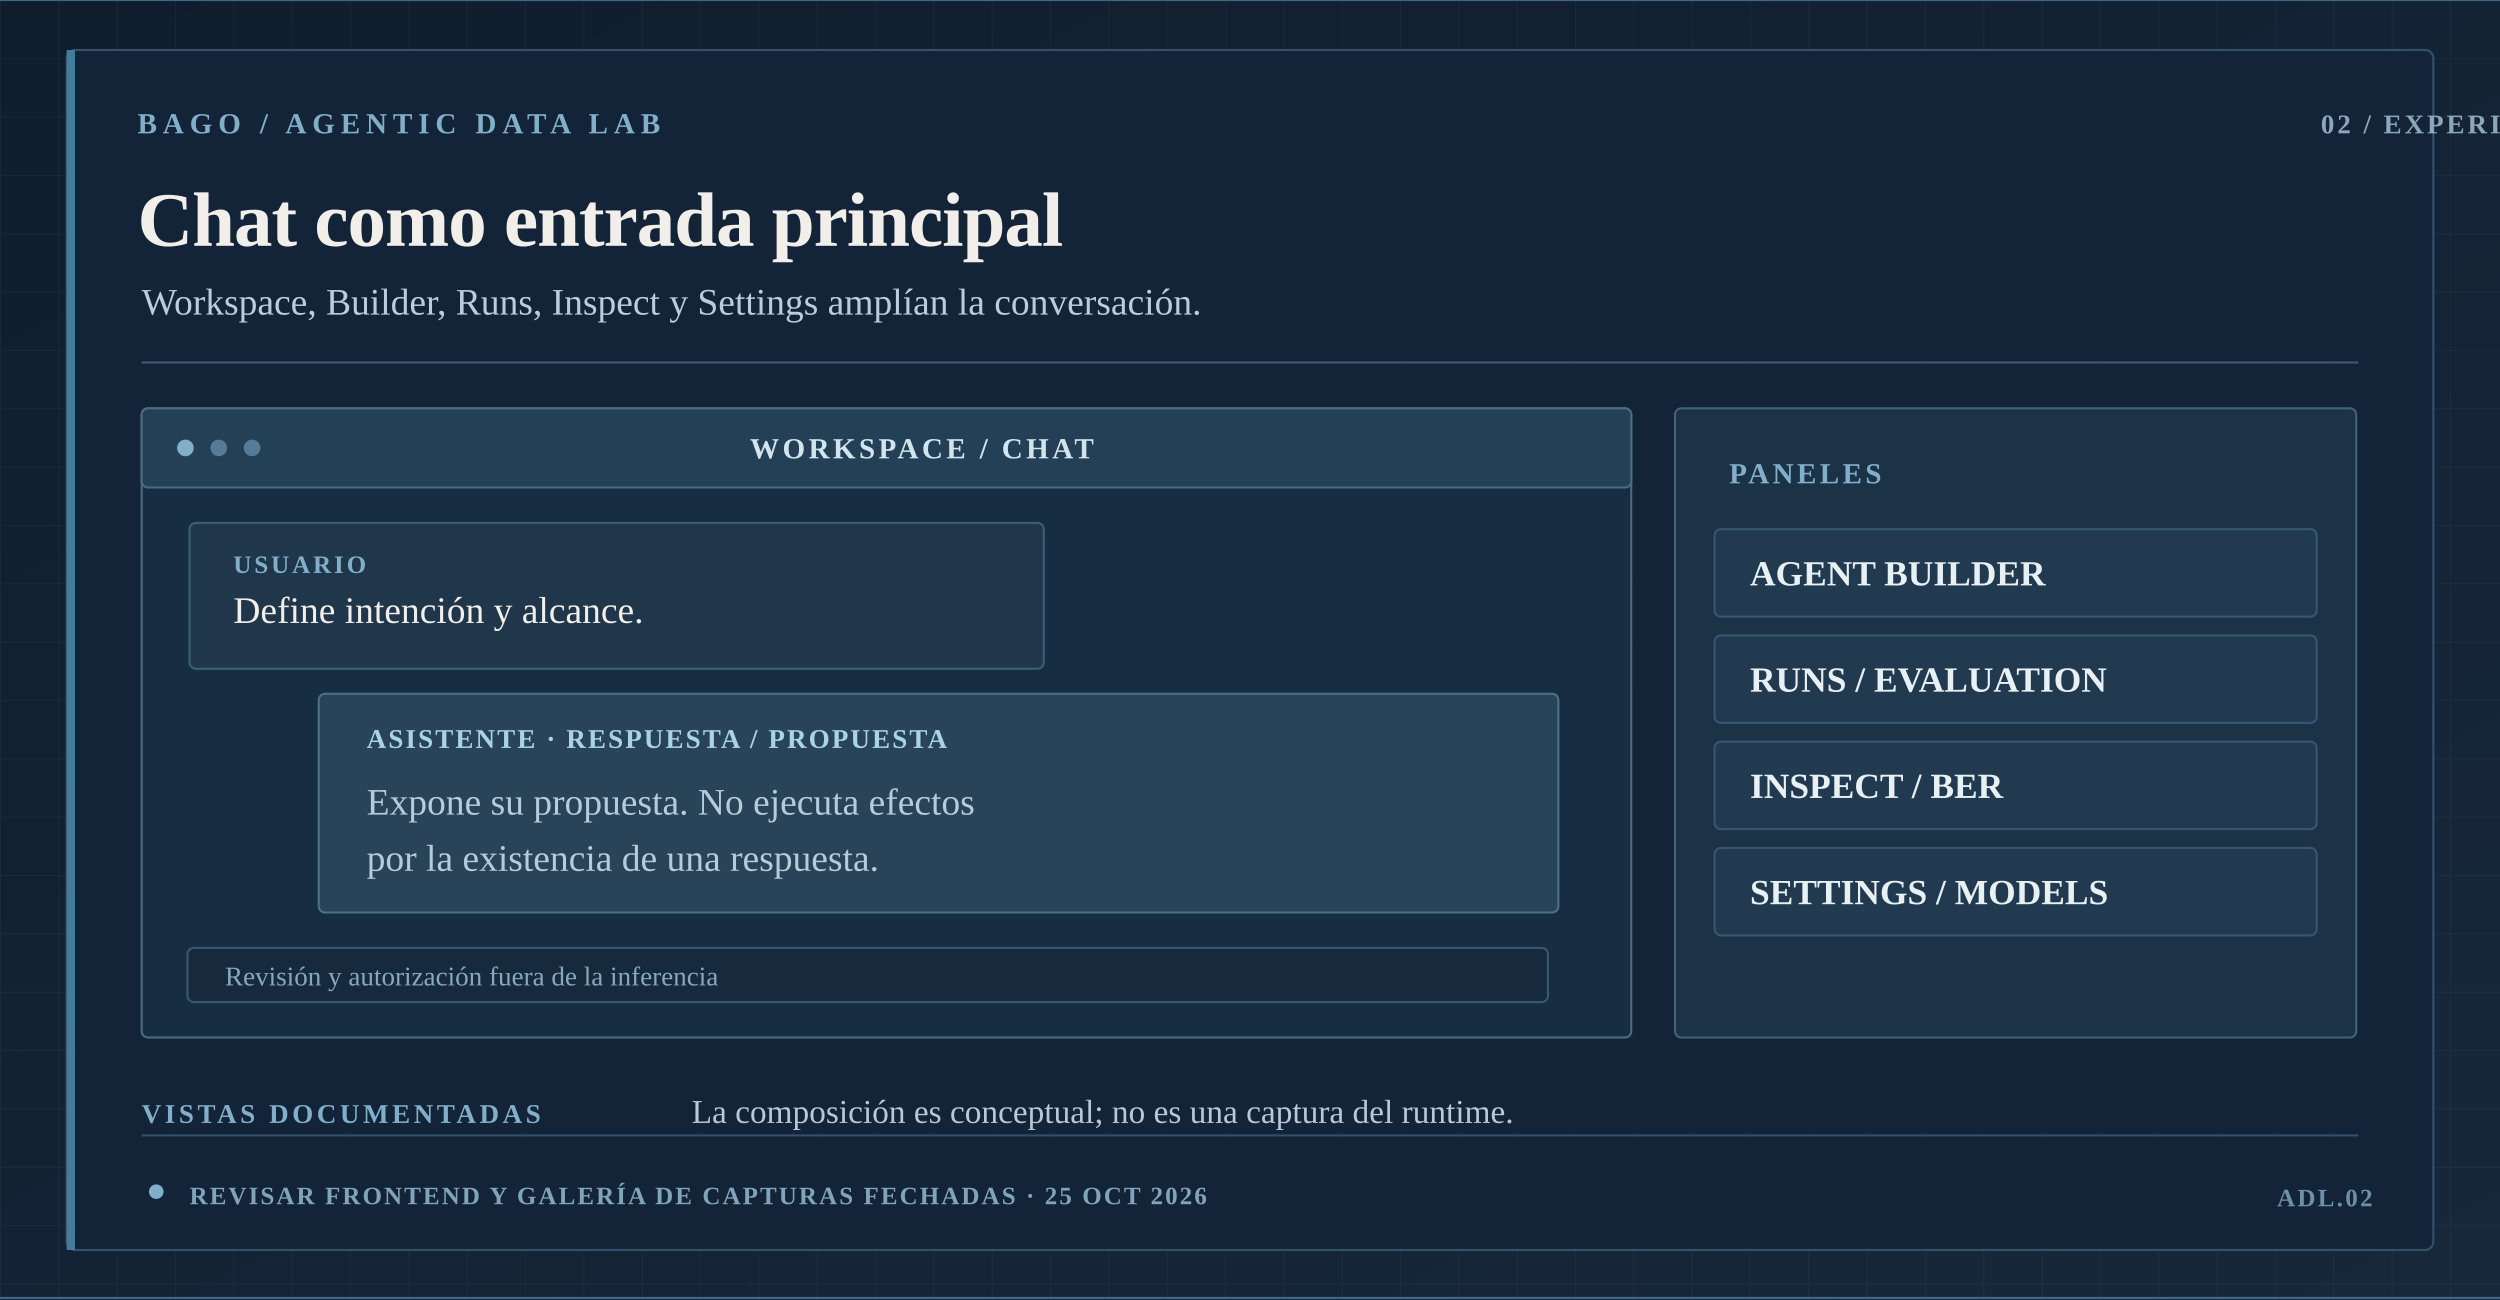
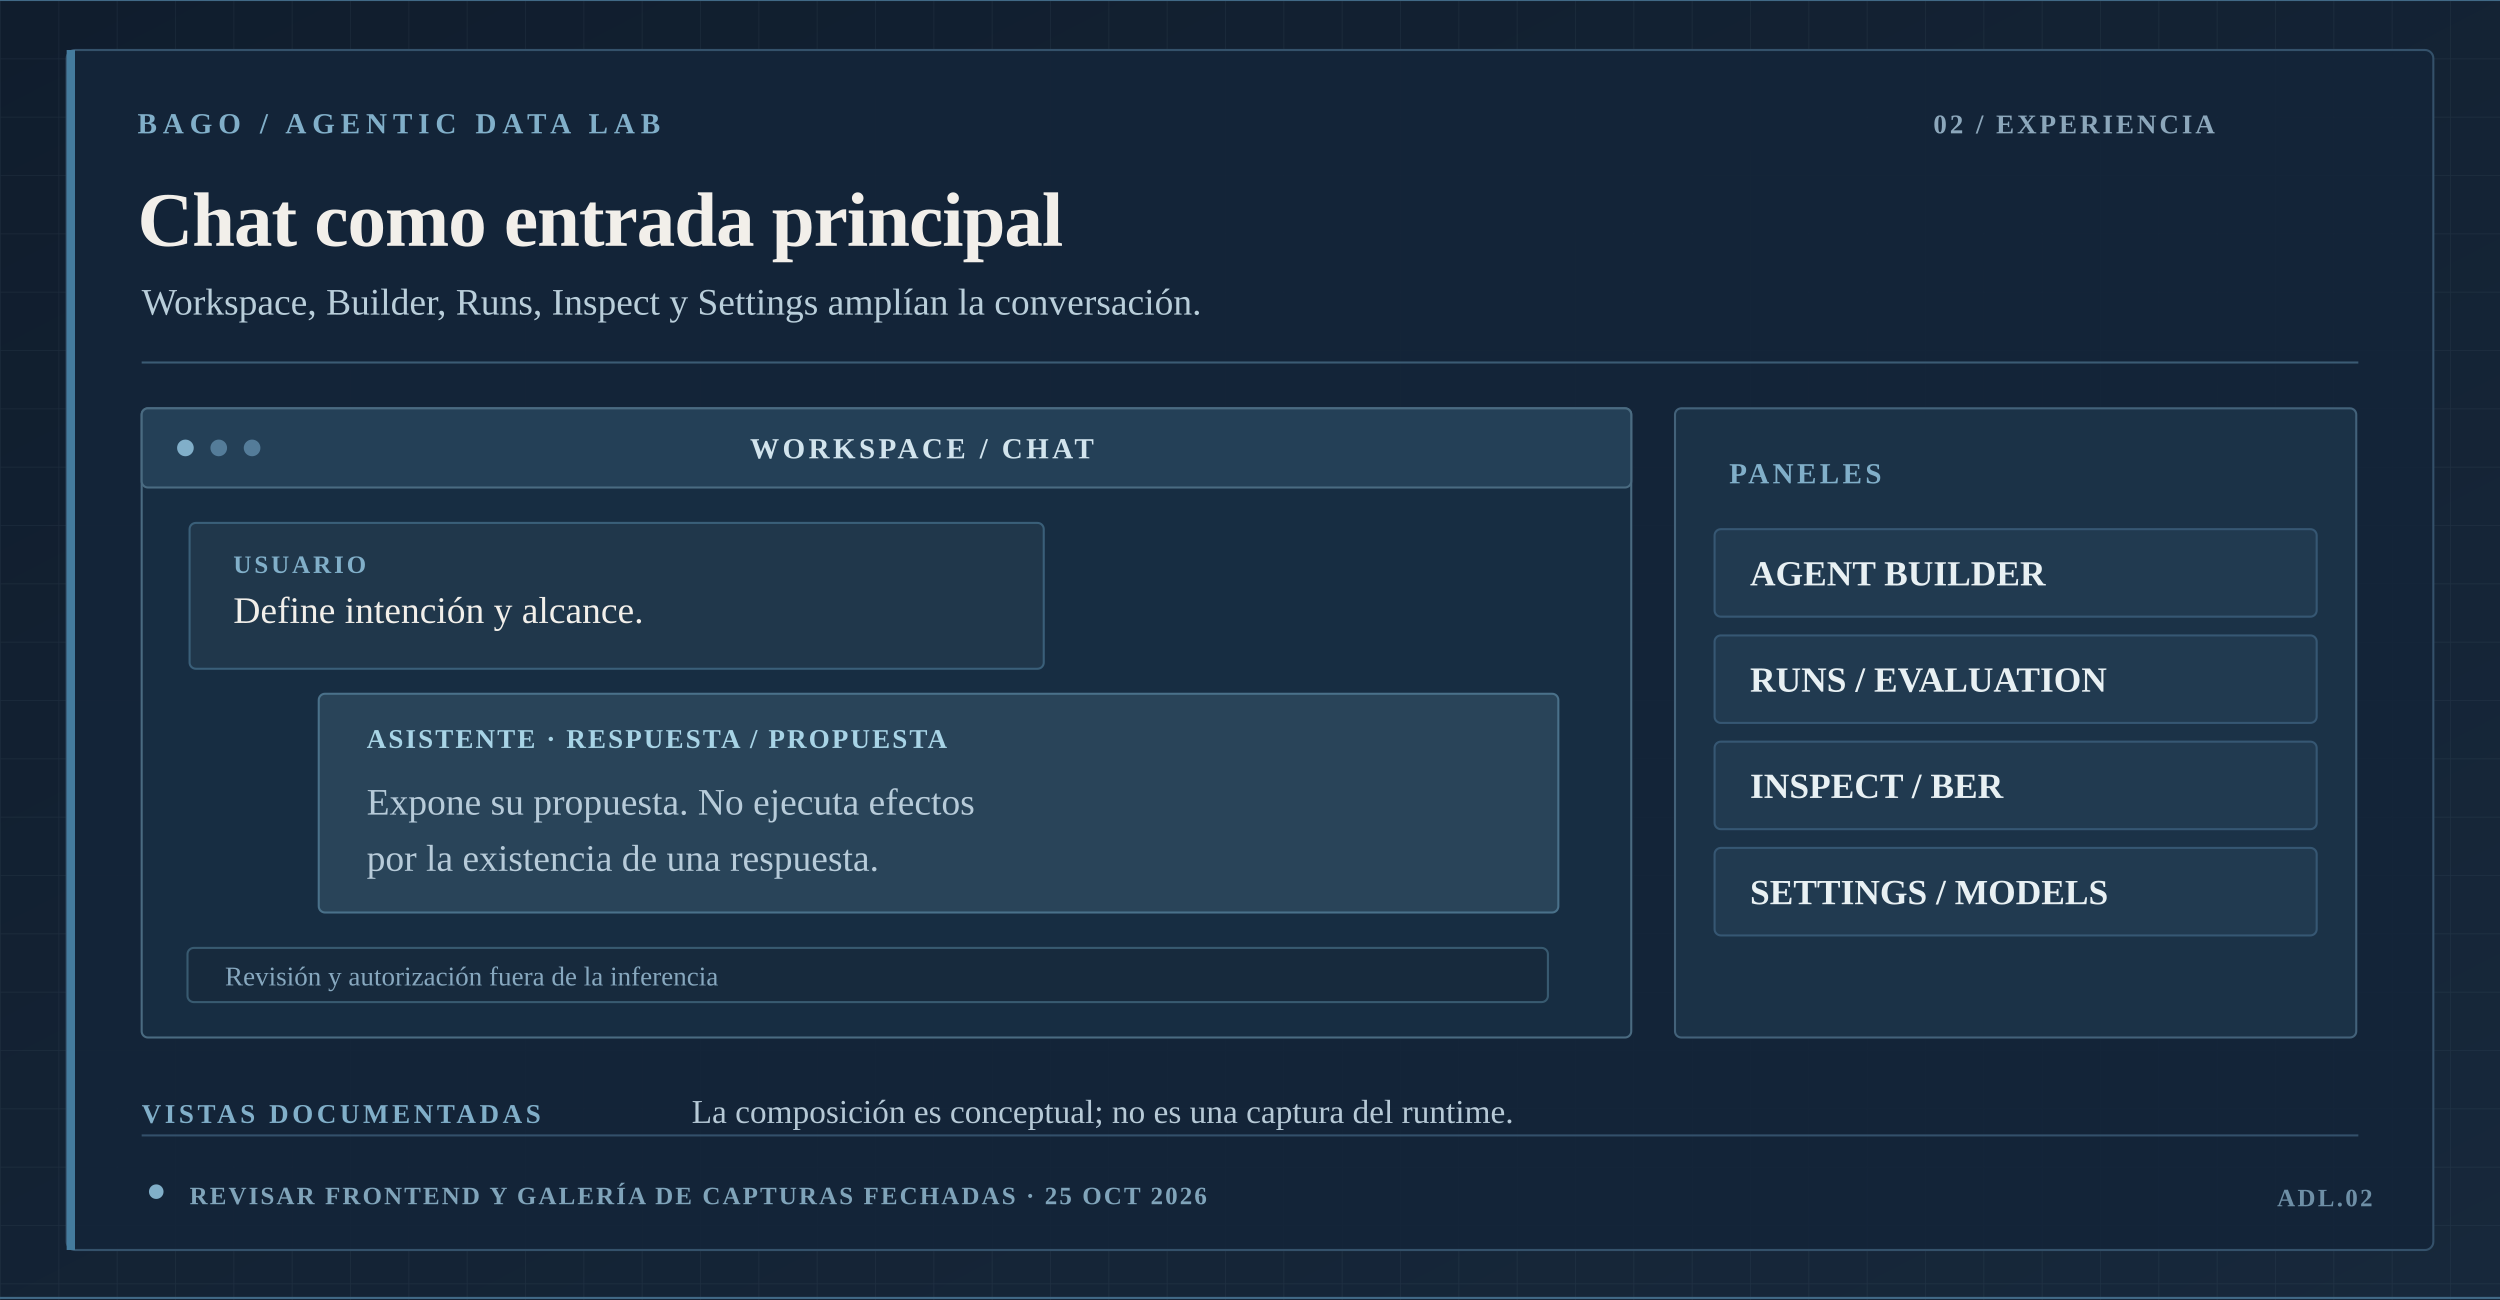
<svg xmlns="http://www.w3.org/2000/svg" width="1200" height="624" viewBox="0 0 1200 624" role="img" aria-labelledby="ttl des">
  <defs>
    <linearGradient id="bg" x1="0" x2="1" y1="0" y2="1">
      <stop stop-color="#101d2d" />
      <stop offset="1" stop-color="#17283b" />
    </linearGradient>
    <pattern id="micro" width="28" height="28" patternUnits="userSpaceOnUse">
      <path d="M28 0H0V28" fill="none" stroke="#7C9CB3" stroke-opacity=".10" stroke-width=".7" />
    </pattern>
  </defs>
  <rect width="1200" height="624" fill="url(#bg)" />
  <rect width="1200" height="624" fill="url(#micro)" />
  <path d="M0 0H1200M0 623H1200" stroke="#416986" stroke-width="1" />
  <rect x="32" y="24" width="1136" height="576" rx="4" fill="#142539" fill-opacity=".94" stroke="#34516A" />
  <rect x="32" y="24" width="4" height="576" fill="#447B9D" />
  <text x="66" y="64" fill="#81AFC9" font-size="14" font-weight="750" letter-spacing="2.8">BAGO   /   AGENTIC DATA LAB</text>
-   <text x="1114" y="64" fill="#8CA7BB" font-size="13" font-weight="650" letter-spacing="1.4">02  /  EXPERIENCIA</text>
+   <text x="928" y="64" fill="#8CA7BB" font-size="13" font-weight="650" letter-spacing="1.4">02  /  EXPERIENCIA</text>
  <text x="66" y="118" fill="#F2EFEA" font-size="37" font-weight="650" letter-spacing="-0.5">Chat como entrada principal</text>
  <text x="68" y="151" fill="#B9CEDA" font-size="18" font-weight="400" letter-spacing="0">Workspace, Builder, Runs, Inspect y Settings amplían la conversación.</text>
  <path d="M68 174L1132 174" stroke="#3B5B74" stroke-width="1" fill="none" />
  <rect x="68" y="196" width="715" height="302" rx="3" fill="#172D42" stroke="#4A6B81" stroke-width="1" />
  <rect x="68" y="196" width="715" height="38" rx="3" fill="#244057" stroke="#4A6B81" stroke-width="1" />
  <circle cx="89" cy="215" r="4" fill="#81AFC9" />
  <circle cx="105" cy="215" r="4" fill="#547C99" />
  <circle cx="121" cy="215" r="4" fill="#547C99" />
  <text x="360" y="220" fill="#D2E4ED" font-size="14" font-weight="650" letter-spacing="1.6">WORKSPACE  /  CHAT</text>
  <rect x="91" y="251" width="410" height="70" rx="3" fill="#20374B" stroke="#3A5F79" stroke-width="1" />
  <text x="112" y="275" fill="#81AFC9" font-size="12" font-weight="700" letter-spacing="1.4">USUARIO</text>
  <text x="112" y="299" fill="#F2EFEA" font-size="18" font-weight="500" letter-spacing="0">Define intención y alcance.</text>
  <rect x="153" y="333" width="595" height="105" rx="3" fill="#294459" stroke="#4A718A" stroke-width="1" />
  <text x="176" y="359" fill="#A8D4E6" font-size="13" font-weight="700" letter-spacing="1">ASISTENTE · RESPUESTA / PROPUESTA</text>
  <text x="176" y="391" fill="#B7CBD9" font-size="18" font-weight="450" letter-spacing="0">Expone su propuesta. No ejecuta efectos</text>
  <text x="176" y="418" fill="#B7CBD9" font-size="18" font-weight="450" letter-spacing="0">por la existencia de una respuesta.</text>
  <rect x="90" y="455" width="653" height="26" rx="3" fill="#172A3D" stroke="#385A70" stroke-width="1" />
  <text x="108" y="473" fill="#87A8BF" font-size="13" font-weight="500" letter-spacing="0">Revisión y autorización fuera de la inferencia</text>
  <rect x="804" y="196" width="327" height="302" rx="3" fill="#1B3247" stroke="#43627A" stroke-width="1" />
  <text x="830" y="232" fill="#81AFC9" font-size="14" font-weight="750" letter-spacing="1.6">PANELES</text>
  <rect x="823" y="254" width="289" height="42" rx="3" fill="#213A50" stroke="#365773" stroke-width="1" />
  <text x="840" y="281" fill="#E8F0F3" font-size="17" font-weight="600" letter-spacing="0">AGENT BUILDER</text>
  <rect x="823" y="305" width="289" height="42" rx="3" fill="#213A50" stroke="#365773" stroke-width="1" />
  <text x="840" y="332" fill="#E8F0F3" font-size="17" font-weight="600" letter-spacing="0">RUNS / EVALUATION</text>
  <rect x="823" y="356" width="289" height="42" rx="3" fill="#213A50" stroke="#365773" stroke-width="1" />
  <text x="840" y="383" fill="#E8F0F3" font-size="17" font-weight="600" letter-spacing="0">INSPECT / BER</text>
  <rect x="823" y="407" width="289" height="42" rx="3" fill="#213A50" stroke="#365773" stroke-width="1" />
  <text x="840" y="434" fill="#E8F0F3" font-size="17" font-weight="600" letter-spacing="0">SETTINGS / MODELS</text>
  <text x="68" y="539" fill="#81AFC9" font-size="13" font-weight="750" letter-spacing="1.7">VISTAS DOCUMENTADAS</text>
  <text x="332" y="539" fill="#B6C9D6" font-size="16" font-weight="450" letter-spacing="0">La composición es conceptual; no es una captura del runtime.</text>
  <path d="M68 545L1132 545" stroke="#33506A" stroke-width="1" fill="none" />
  <circle cx="75" cy="572" r="3.5" fill="#81AFC9" />
  <text x="91" y="578" fill="#80A4BA" font-size="12" font-weight="650" letter-spacing="1">REVISAR FRONTEND Y GALERÍA DE CAPTURAS FECHADAS · 25 OCT 2026</text>
  <text x="1093" y="579" fill="#6E8FA6" font-size="12" font-weight="650" letter-spacing="1.1">ADL.02</text>
</svg>
